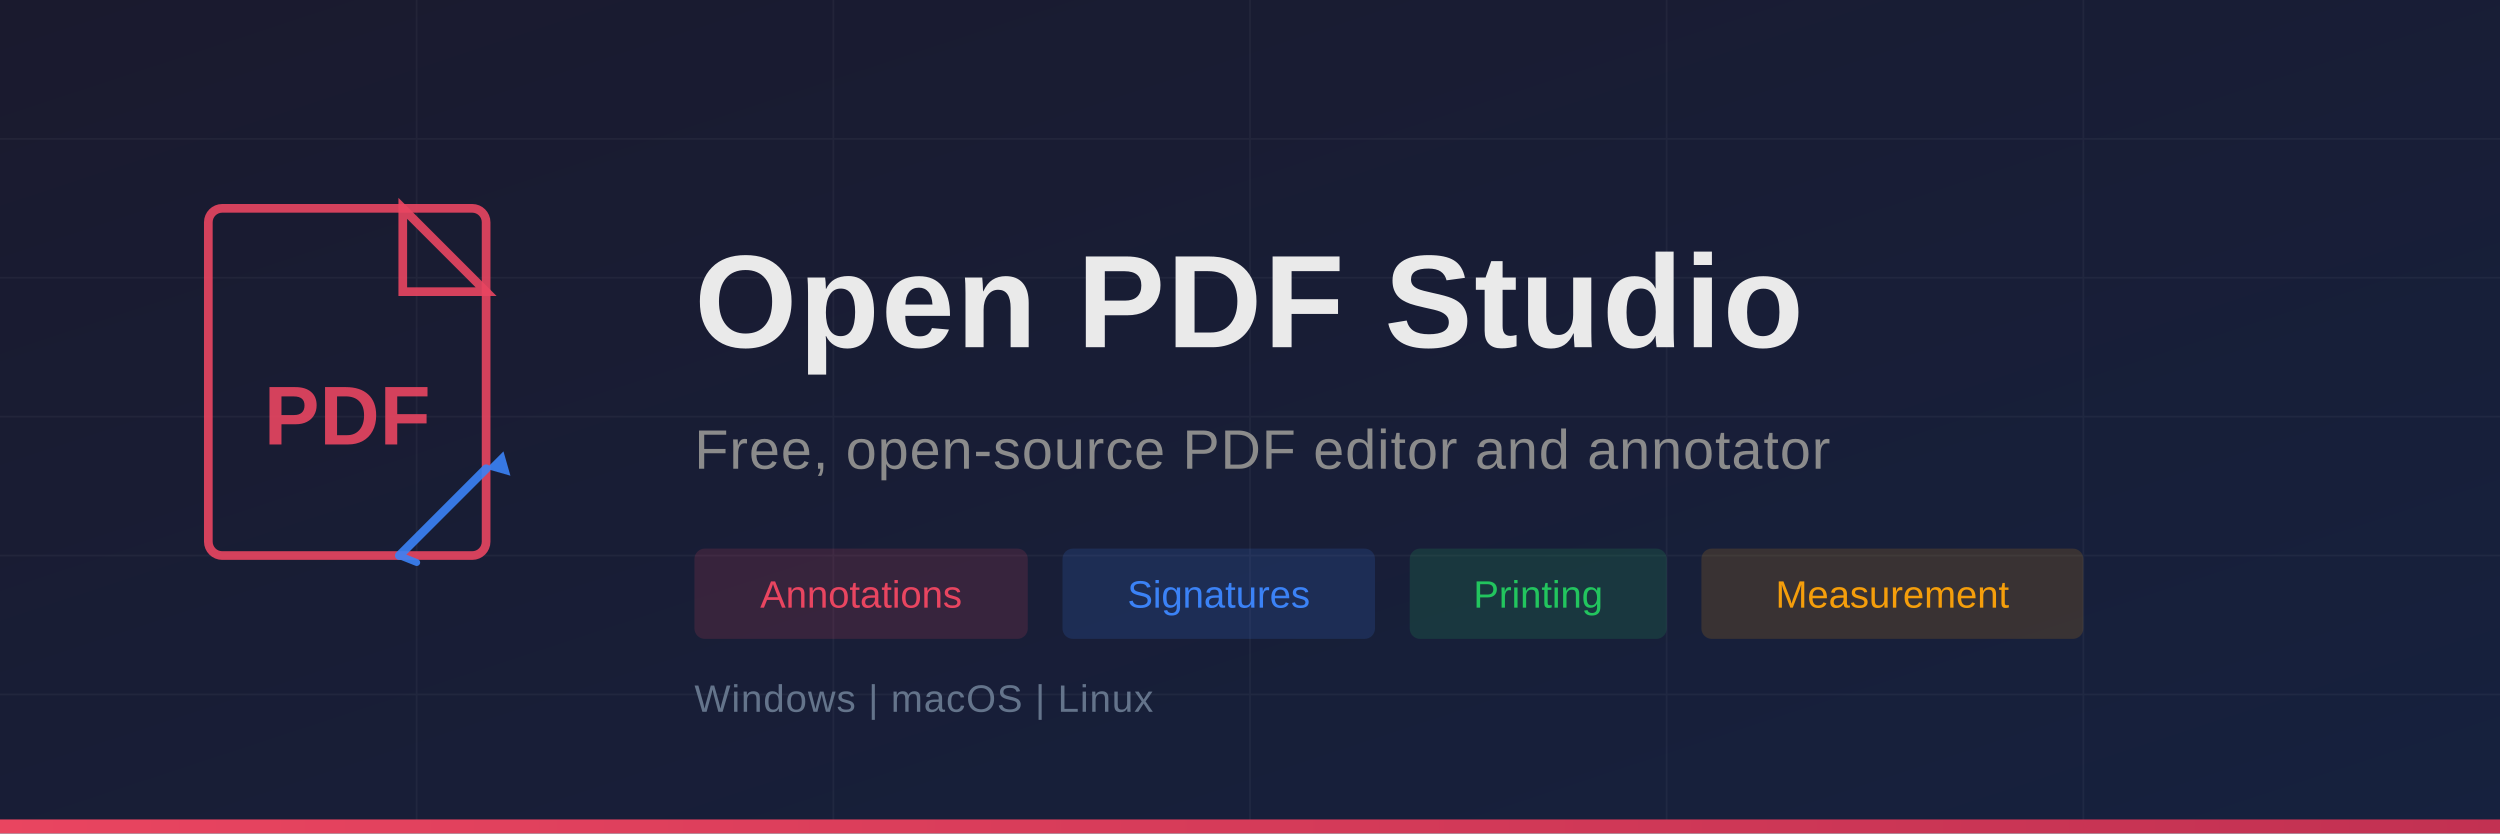
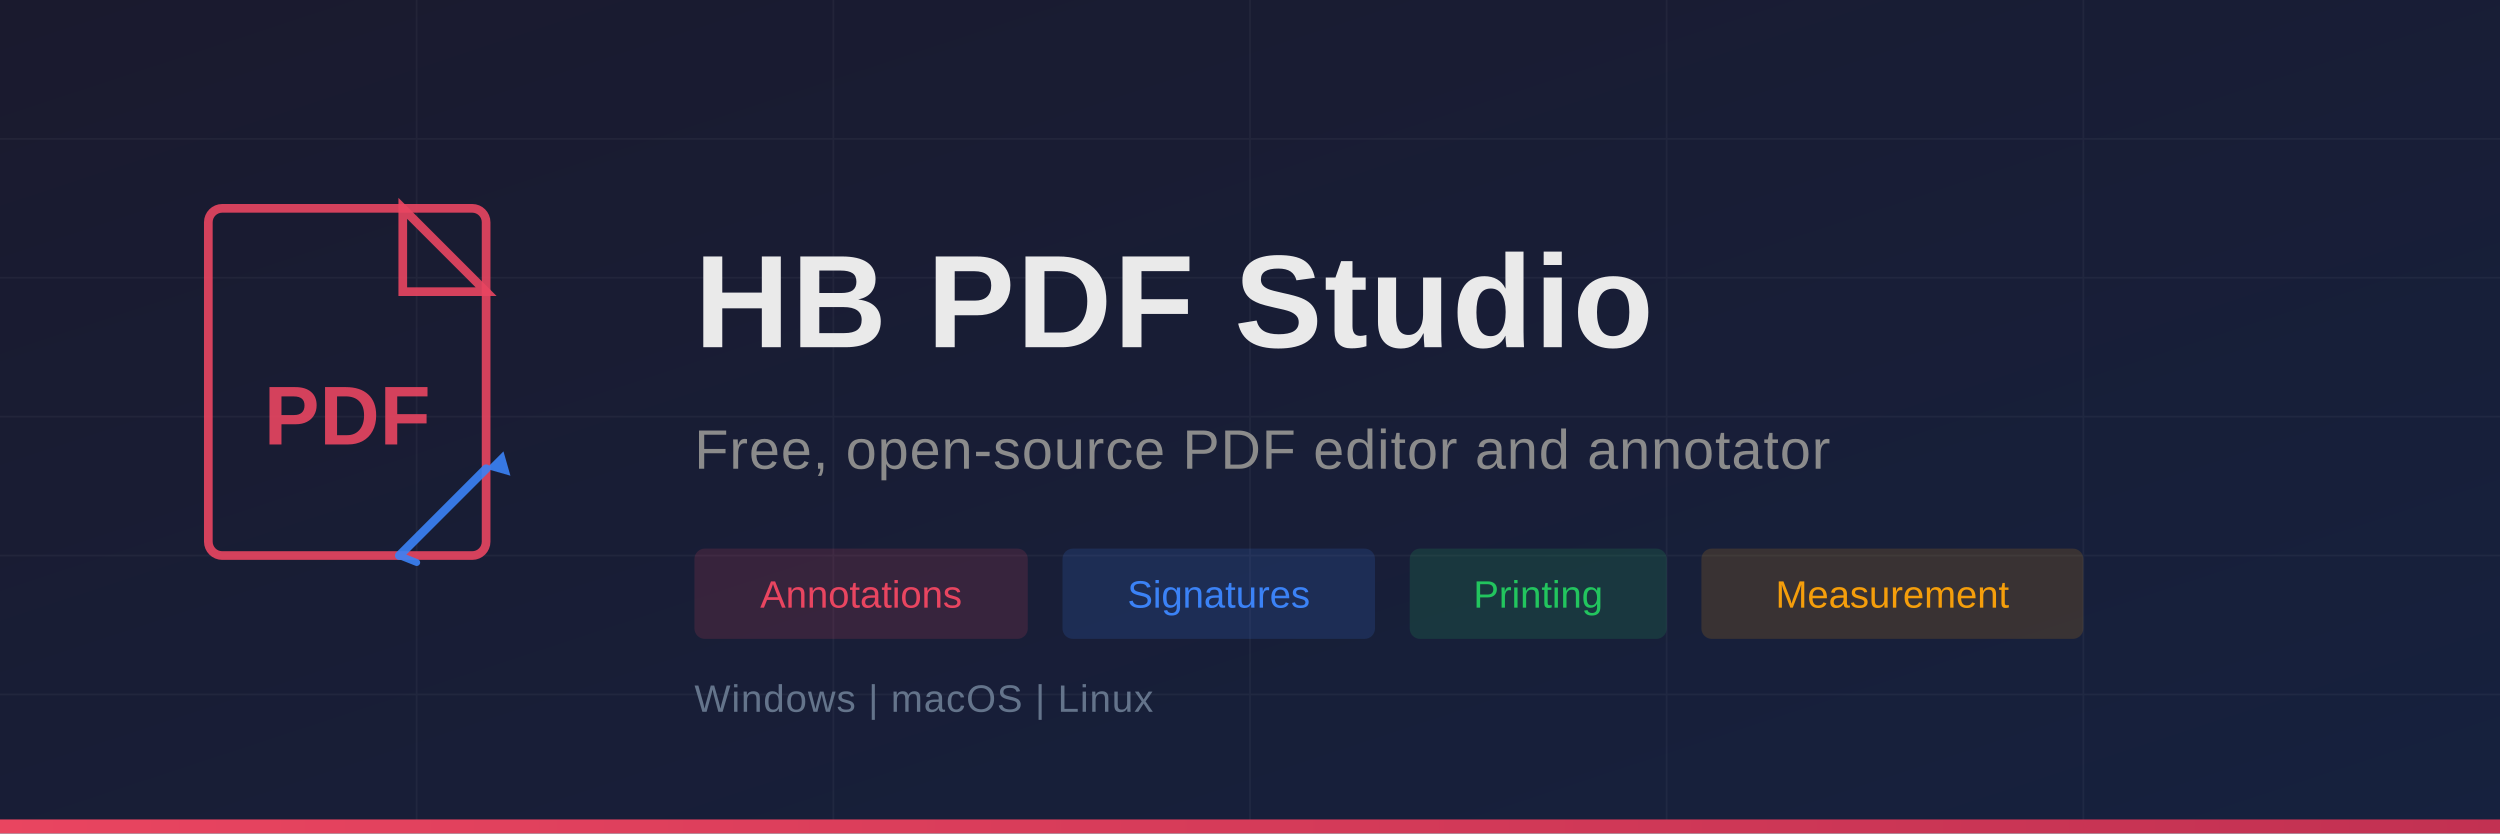
<svg xmlns="http://www.w3.org/2000/svg" width="720" height="240" viewBox="0 0 720 240">
  <defs>
    <linearGradient id="bg" x1="0%" y1="0%" x2="100%" y2="100%">
      <stop offset="0%" style="stop-color:#1a1a2e" />
      <stop offset="100%" style="stop-color:#16213e" />
    </linearGradient>
    <linearGradient id="accent" x1="0%" y1="0%" x2="100%" y2="0%">
      <stop offset="0%" style="stop-color:#e94560" />
      <stop offset="100%" style="stop-color:#c23152" />
    </linearGradient>
  </defs>
  <rect width="720" height="240" fill="url(#bg)" />
  <g opacity="0.04" stroke="#ffffff" stroke-width="0.5" fill="none">
    <line x1="0" y1="40" x2="720" y2="40" />
    <line x1="0" y1="80" x2="720" y2="80" />
    <line x1="0" y1="120" x2="720" y2="120" />
    <line x1="0" y1="160" x2="720" y2="160" />
    <line x1="0" y1="200" x2="720" y2="200" />
    <line x1="120" y1="0" x2="120" y2="240" />
    <line x1="240" y1="0" x2="240" y2="240" />
    <line x1="360" y1="0" x2="360" y2="240" />
    <line x1="480" y1="0" x2="480" y2="240" />
    <line x1="600" y1="0" x2="600" y2="240" />
  </g>
  <rect x="0" y="236" width="720" height="4" fill="url(#accent)" />
  <g transform="translate(60, 60)">
    <rect x="0" y="0" width="80" height="100" rx="4" fill="none" stroke="#e94560" stroke-width="2.5" opacity="0.9" />
    <polygon points="56,0 80,24 56,24" fill="none" stroke="#e94560" stroke-width="2.5" opacity="0.9" />
    <text x="40" y="68" font-family="Arial, Helvetica, sans-serif" font-size="24" font-weight="bold" fill="#e94560" text-anchor="middle" opacity="0.9">PDF</text>
    <g transform="translate(55, 70)" opacity="0.9">
      <line x1="0" y1="30" x2="25" y2="5" stroke="#3b82f6" stroke-width="2.5" stroke-linecap="round" />
      <polygon points="25,5 30,0 32,7" fill="#3b82f6" />
      <line x1="0" y1="30" x2="5" y2="32" stroke="#3b82f6" stroke-width="2" stroke-linecap="round" />
    </g>
  </g>
-   <text x="200" y="100" font-family="Segoe UI, Arial, Helvetica, sans-serif" font-size="38" font-weight="600" fill="#eaeaea" letter-spacing="0.5">Open PDF Studio</text>
+   <text x="200" y="100" font-family="Segoe UI, Arial, Helvetica, sans-serif" font-size="38" font-weight="600" fill="#eaeaea" letter-spacing="0.5">HB PDF Studio</text>
  <text x="200" y="135" font-family="Segoe UI, Arial, Helvetica, sans-serif" font-size="16" fill="#8b8b8b" letter-spacing="0.3">Free, open-source PDF editor and annotator</text>
  <g transform="translate(200, 158)">
    <rect x="0" y="0" width="96" height="26" rx="3" fill="#e94560" opacity="0.15" />
    <text x="48" y="17" font-family="Segoe UI, Arial, Helvetica, sans-serif" font-size="11" fill="#e94560" text-anchor="middle" font-weight="500">Annotations</text>
    <rect x="106" y="0" width="90" height="26" rx="3" fill="#3b82f6" opacity="0.15" />
    <text x="151" y="17" font-family="Segoe UI, Arial, Helvetica, sans-serif" font-size="11" fill="#3b82f6" text-anchor="middle" font-weight="500">Signatures</text>
    <rect x="206" y="0" width="74" height="26" rx="3" fill="#22c55e" opacity="0.15" />
    <text x="243" y="17" font-family="Segoe UI, Arial, Helvetica, sans-serif" font-size="11" fill="#22c55e" text-anchor="middle" font-weight="500">Printing</text>
    <rect x="290" y="0" width="110" height="26" rx="3" fill="#f59e0b" opacity="0.15" />
    <text x="345" y="17" font-family="Segoe UI, Arial, Helvetica, sans-serif" font-size="11" fill="#f59e0b" text-anchor="middle" font-weight="500">Measurement</text>
  </g>
  <g transform="translate(200, 205)">
    <text font-family="Segoe UI, Arial, Helvetica, sans-serif" font-size="11" fill="#64748b" letter-spacing="0.3">Windows  |  macOS  |  Linux</text>
  </g>
</svg>
